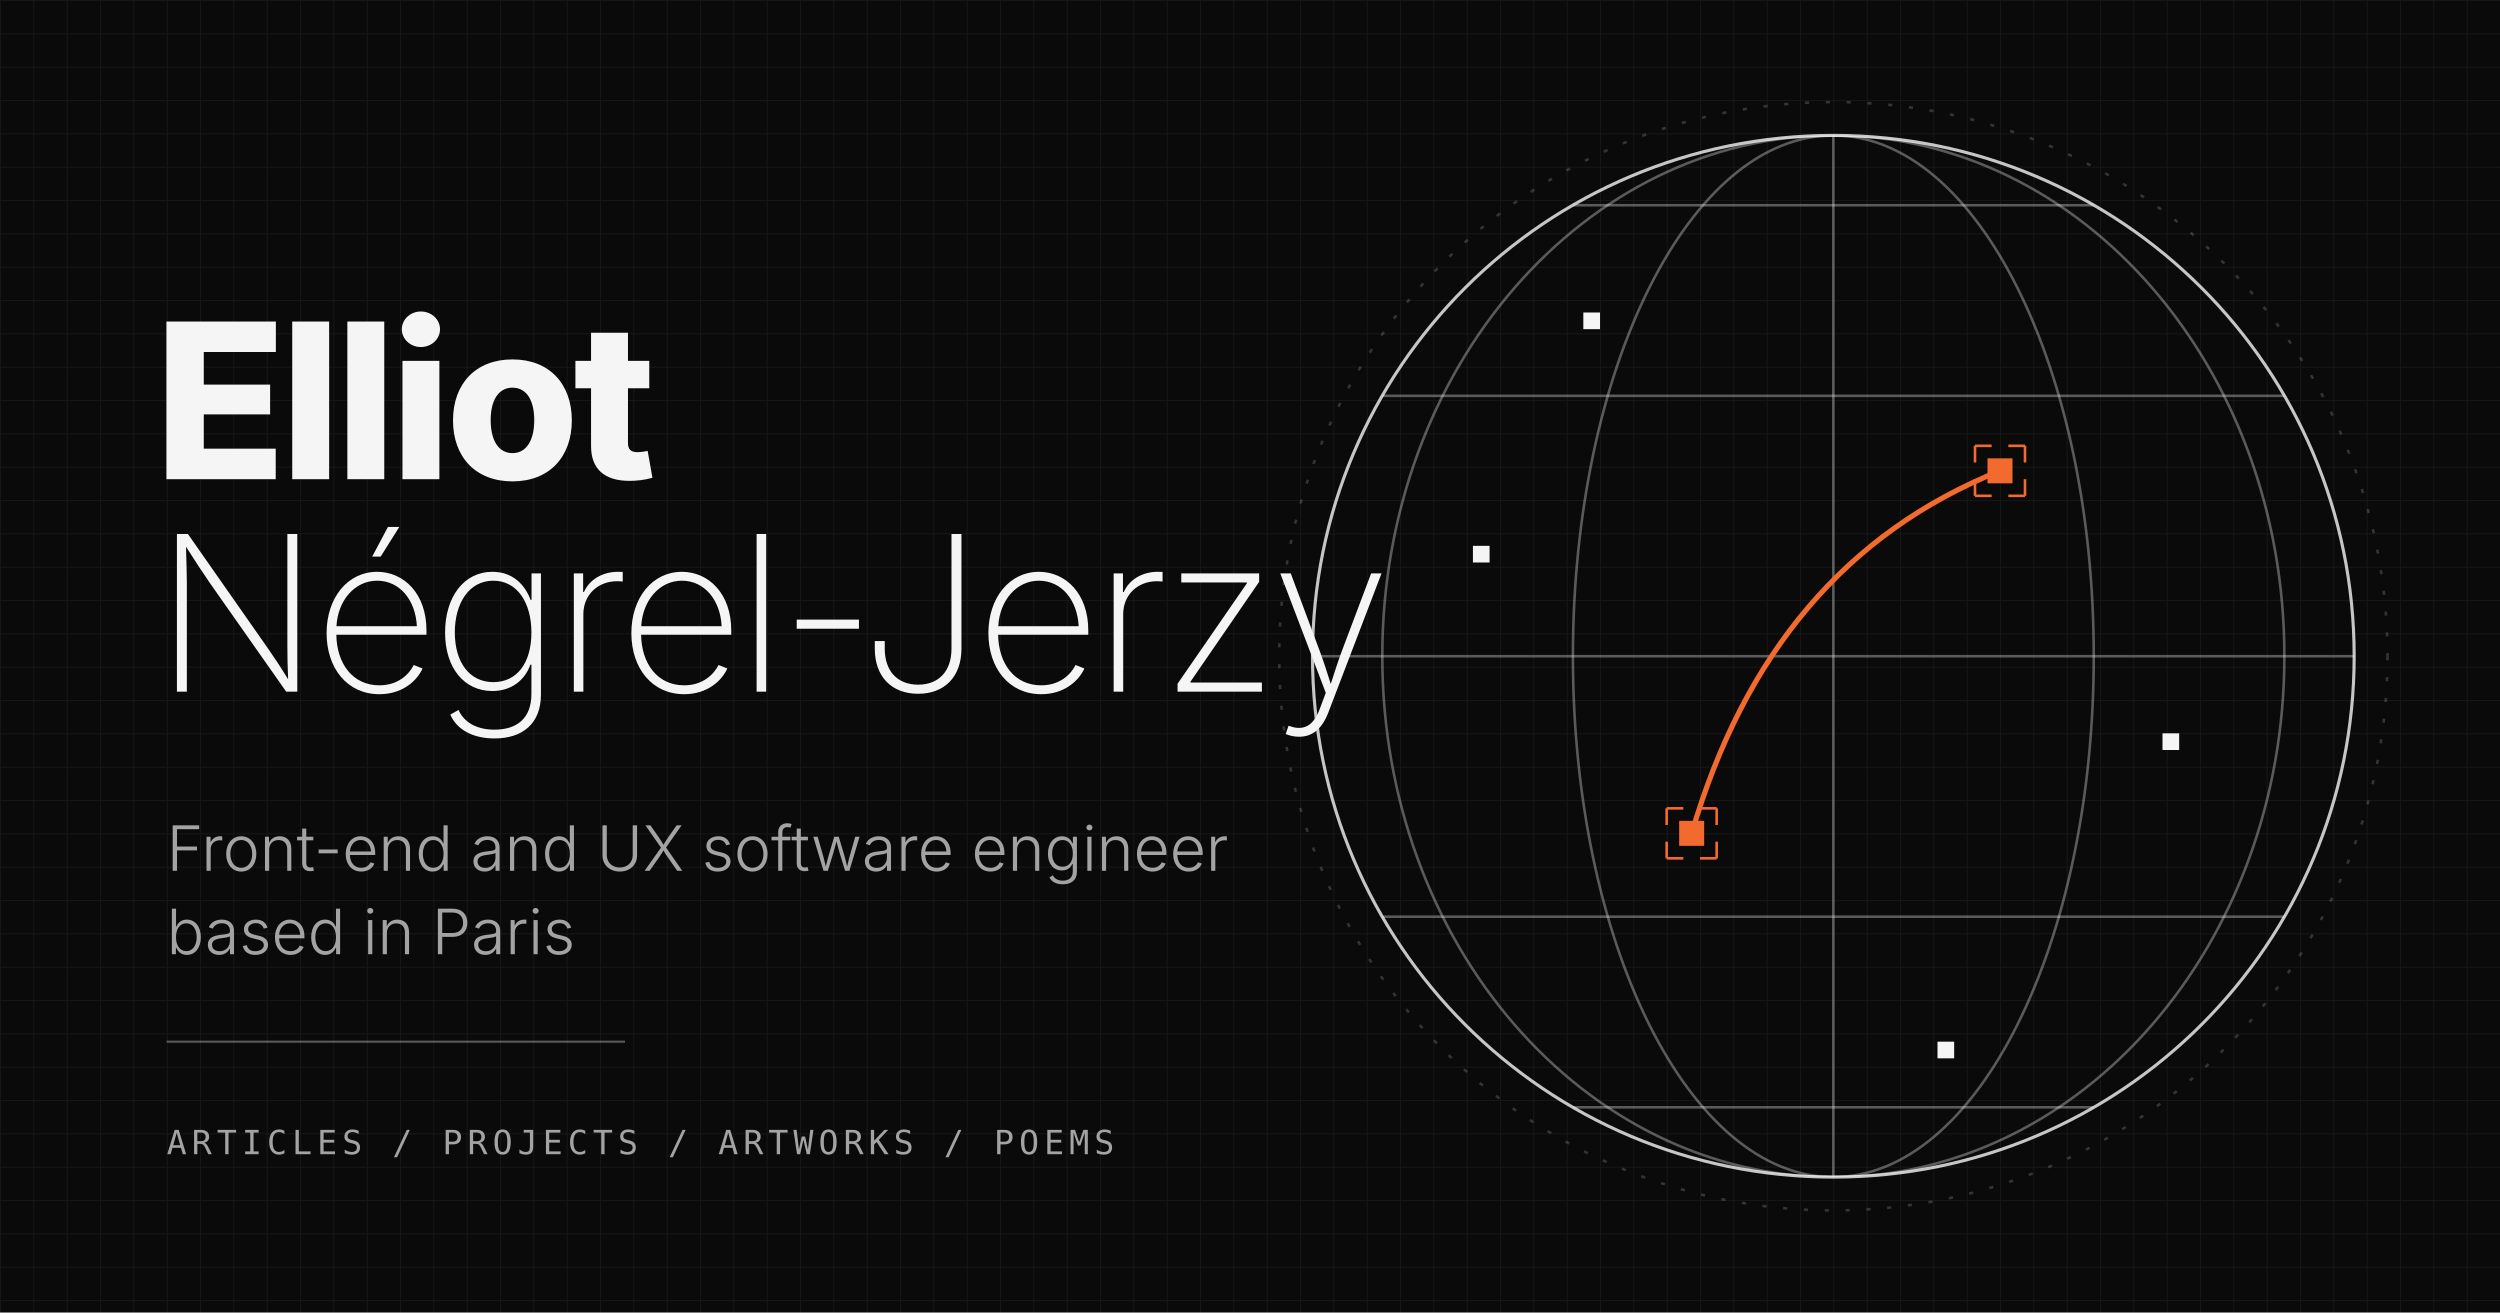
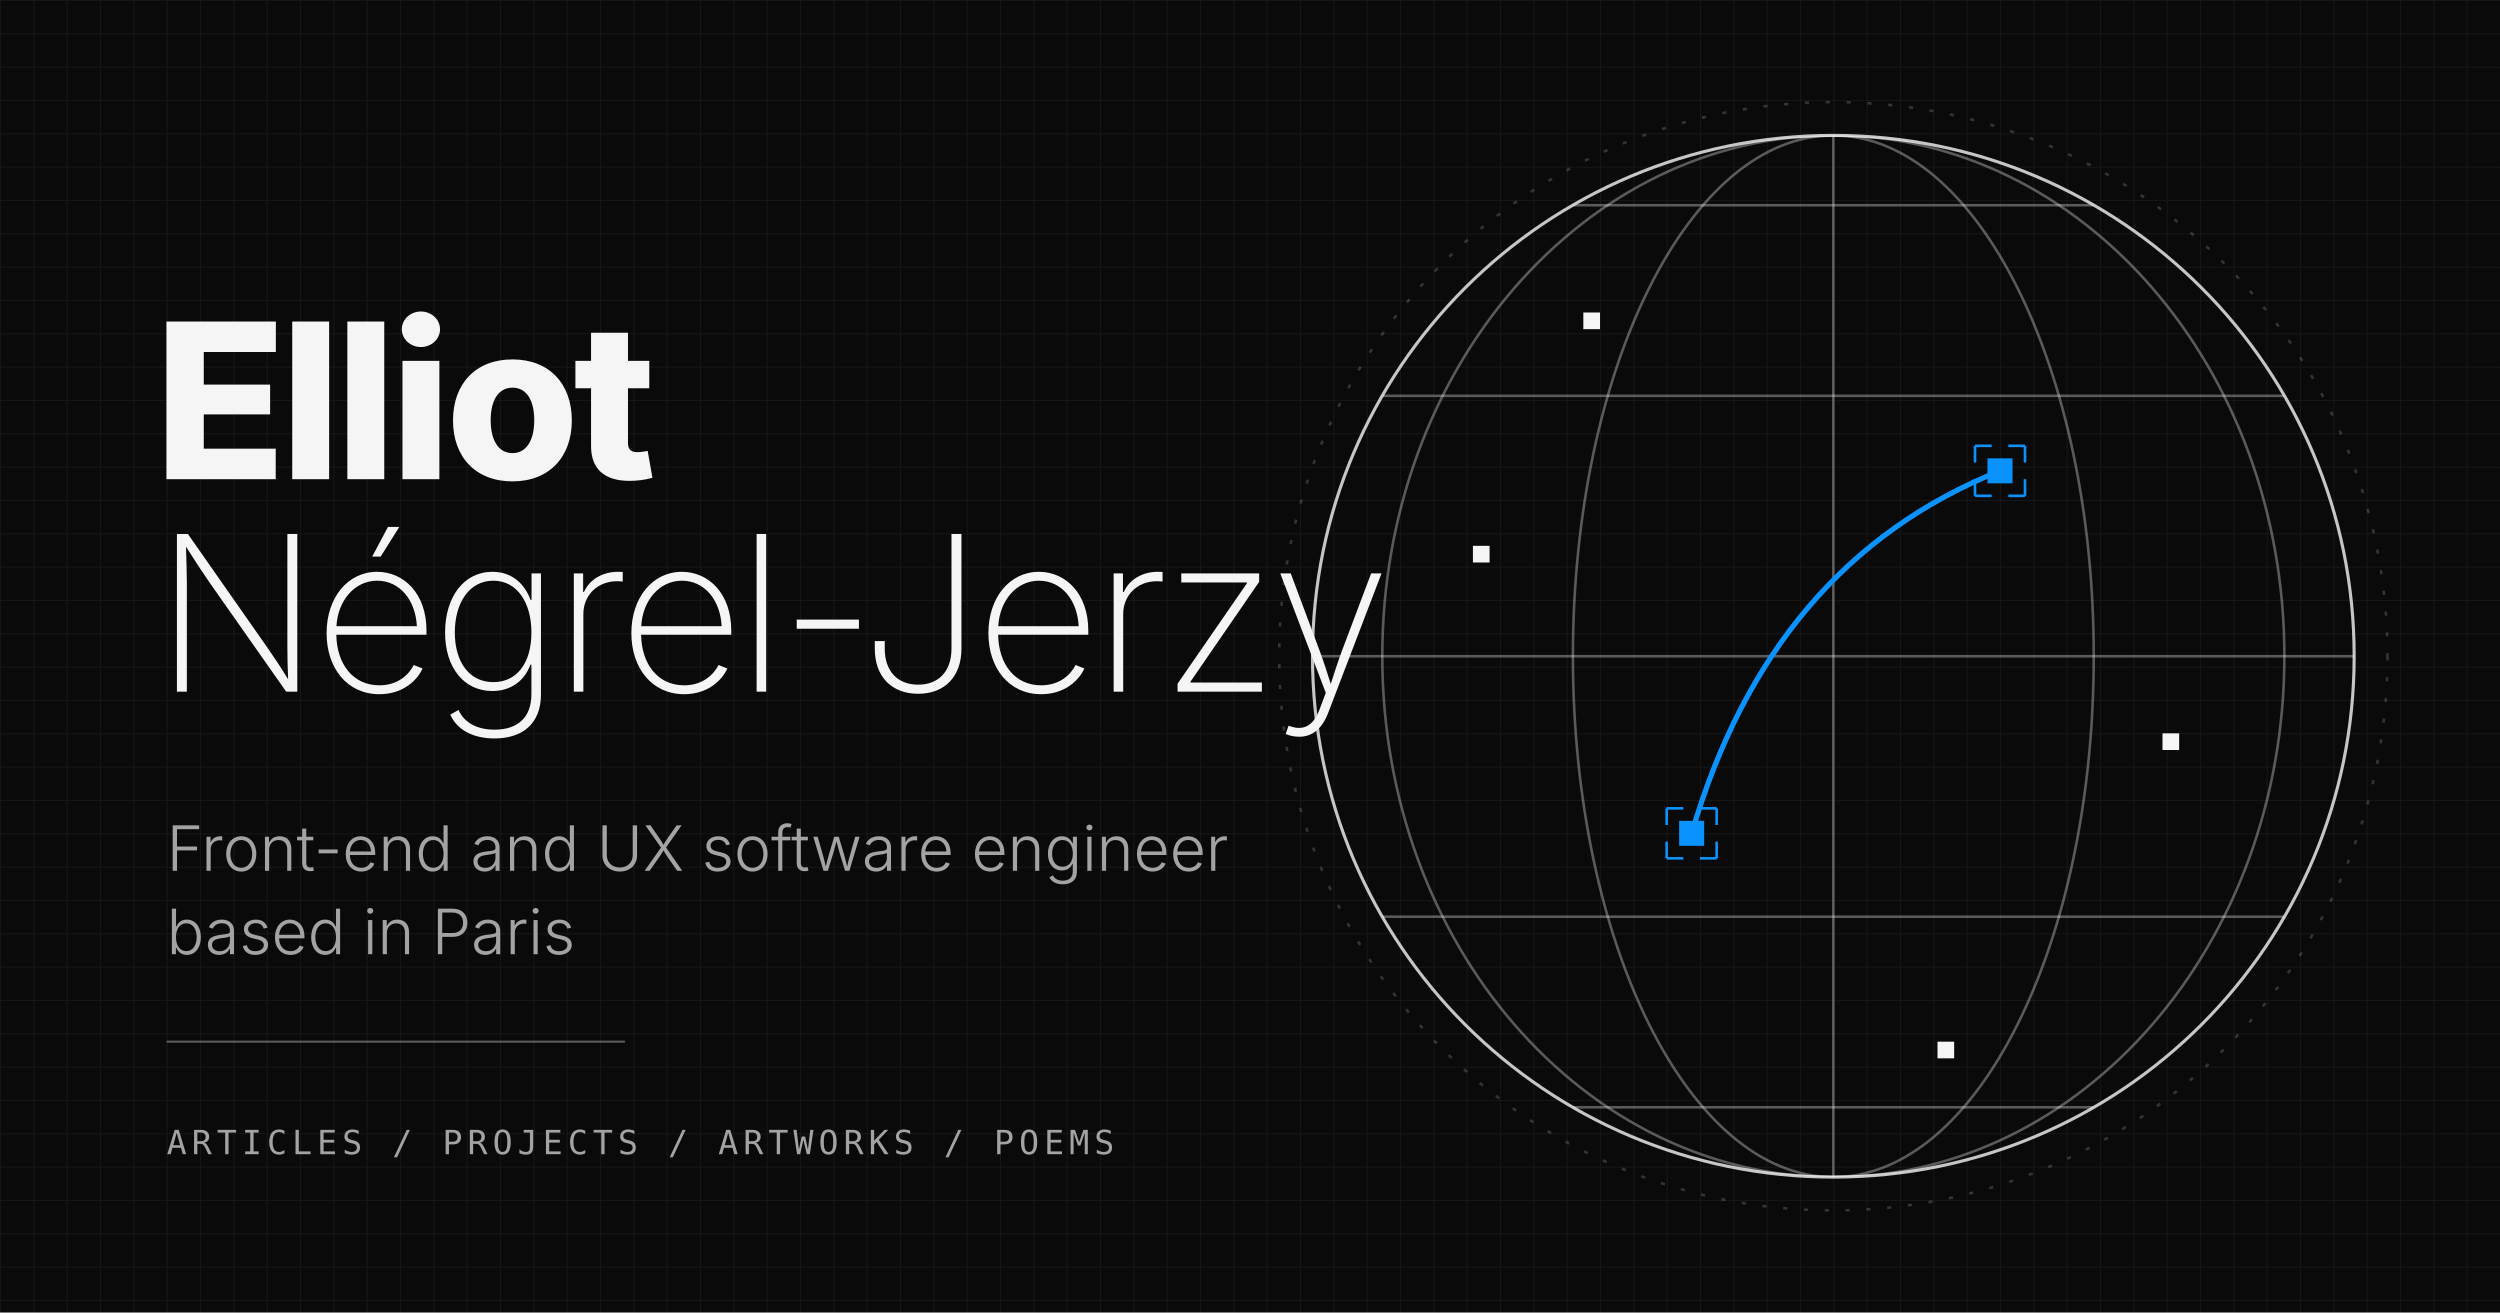
<svg xmlns="http://www.w3.org/2000/svg" width="1200" height="630" viewBox="0 0 1200 630">
  <defs>
    <pattern id="grid" width="16" height="16" patternUnits="userSpaceOnUse">
      <path d="M16 0H0V16" fill="none" stroke="#ffffff" stroke-opacity="0.05" stroke-width="1" />
    </pattern>
    <clipPath id="disc">
      <circle cx="880" cy="315" r="250" />
    </clipPath>
  </defs>
  <rect width="1200" height="630" fill="#0a0a0a" />
  <rect width="1200" height="630" fill="url(#grid)" />
  <g fill="none" stroke="#f5f5f5" stroke-opacity="0.34" stroke-width="1.25">
    <g clip-path="url(#disc)">
      <ellipse cx="880" cy="315" rx="125" ry="250" />
      <ellipse cx="880" cy="315" rx="216.5" ry="250" />
      <path d="M880 65V565" />
      <path d="M630 315H1130" />
      <path d="M663.5 190H1096.5M663.5 440H1096.5" />
      <path d="M755 98.5H1005M755 531.5H1005" />
    </g>
    <circle cx="880" cy="315" r="250" stroke-opacity="0.8" stroke-width="1.5" />
    <circle cx="880" cy="315" r="266" stroke-opacity="0.18" stroke-dasharray="2 8" />
  </g>
-   <path d="M812 400 Q 850 270 960 226" fill="none" stroke="#f26a2e" stroke-width="2.5" stroke-linecap="square" />
+   <path d="M812 400 Q 850 270 960 226" fill="none" stroke="#0a93ff" stroke-width="2.5" stroke-linecap="square" />
  <g fill="#f5f5f5">
    <rect x="1038" y="352" width="8" height="8" />
    <rect x="707" y="262" width="8" height="8" />
    <rect x="930" y="500" width="8" height="8" />
    <rect x="760" y="150" width="8" height="8" />
  </g>
-   <g fill="#f26a2e">
+   <g fill="#0a93ff">
    <rect x="806" y="394" width="12" height="12" />
    <rect x="954" y="220" width="12" height="12" />
  </g>
-   <g fill="none" stroke="#f26a2e" stroke-width="1.25">
+   <g fill="none" stroke="#0a93ff" stroke-width="1.25">
    <path d="M800 388h8M800 388v8M824 388h-8M824 388v8M800 412h8M800 412v-8M824 412h-8M824 412v-8" transform="translate(0 0)" />
    <path d="M948 214h8M948 214v8M972 214h-8M972 214v8M948 238h8M948 238v-8M972 238h-8M972 238v-8" />
  </g>
  <g font-family="'Bricolage Grotesque', -apple-system, BlinkMacSystemFont, 'Segoe UI', system-ui, sans-serif" fill="#f5f5f5" letter-spacing="-3">
    <text x="74" y="230" font-size="104" font-weight="800">Elliot</text>
    <text x="74" y="332" font-size="104" font-weight="200">Négrel-Jerzy</text>
  </g>
  <g font-family="'Bricolage Grotesque', -apple-system, BlinkMacSystemFont, 'Segoe UI', system-ui, sans-serif" font-size="30" font-weight="300" fill="#a3a3a3">
    <text x="80" y="418">Front-end and UX software engineer</text>
    <text x="80" y="458">based in Paris</text>
  </g>
  <path d="M80 500H300" stroke="#f5f5f5" stroke-opacity="0.34" stroke-width="1" />
  <g font-family="ui-monospace, 'SF Mono', SFMono-Regular, Menlo, Consolas, monospace" font-size="16" letter-spacing="2.4" fill="#a3a3a3">
    <text x="80" y="554">ARTICLES / PROJECTS / ARTWORKS / POEMS</text>
  </g>
</svg>
